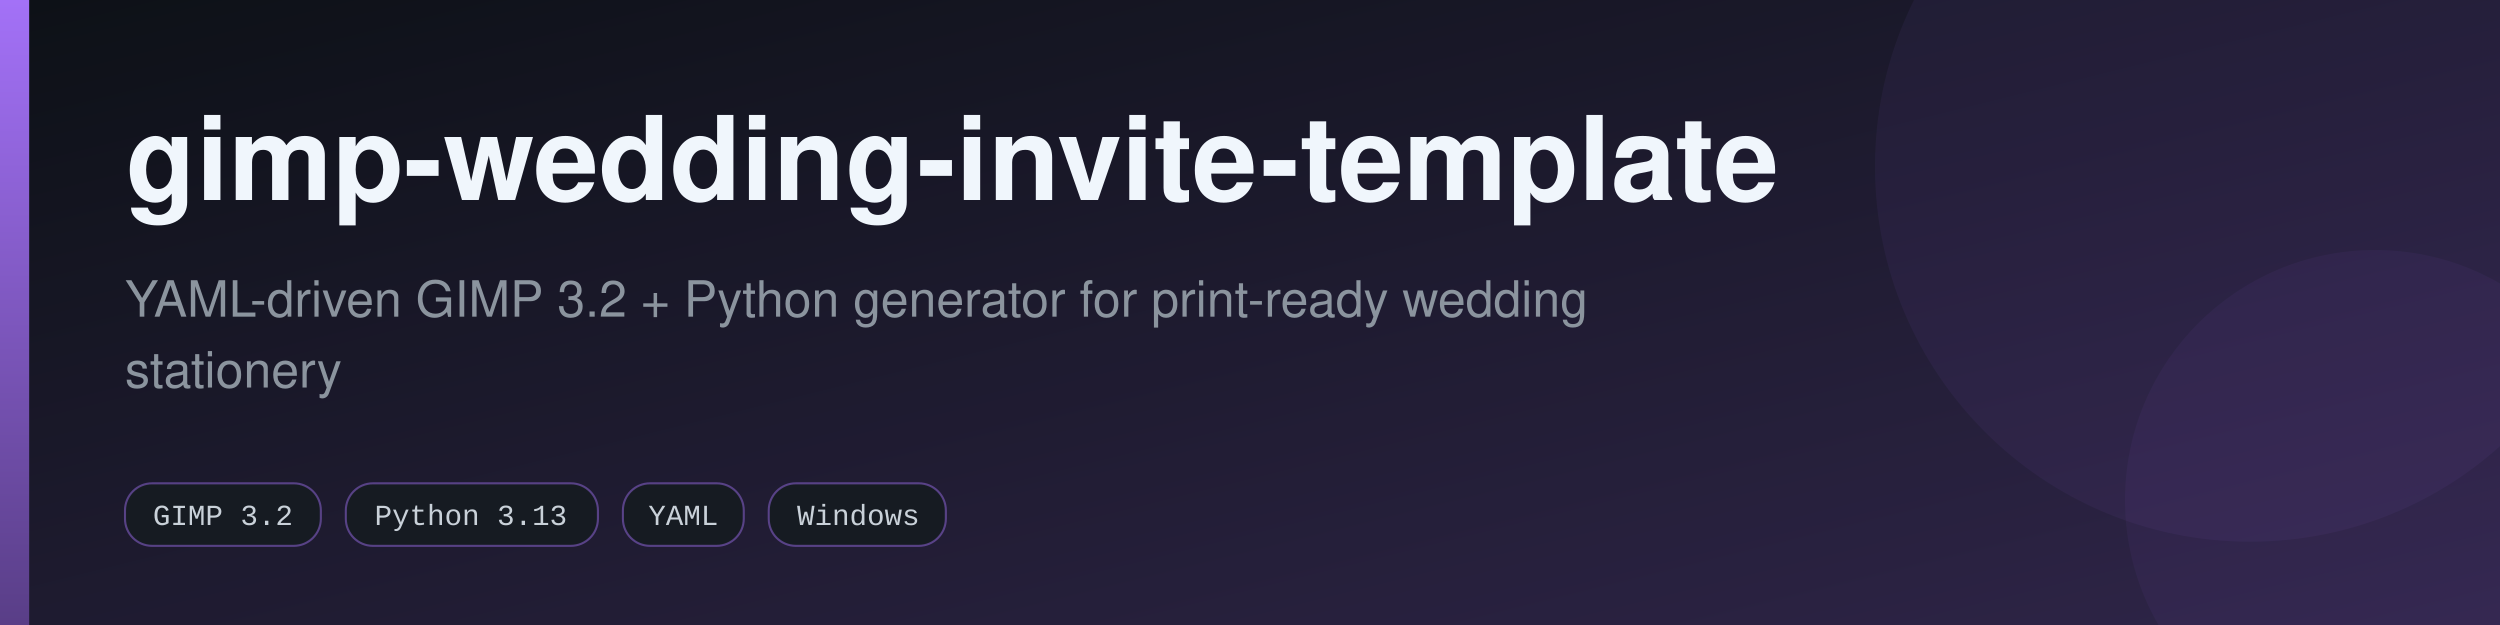
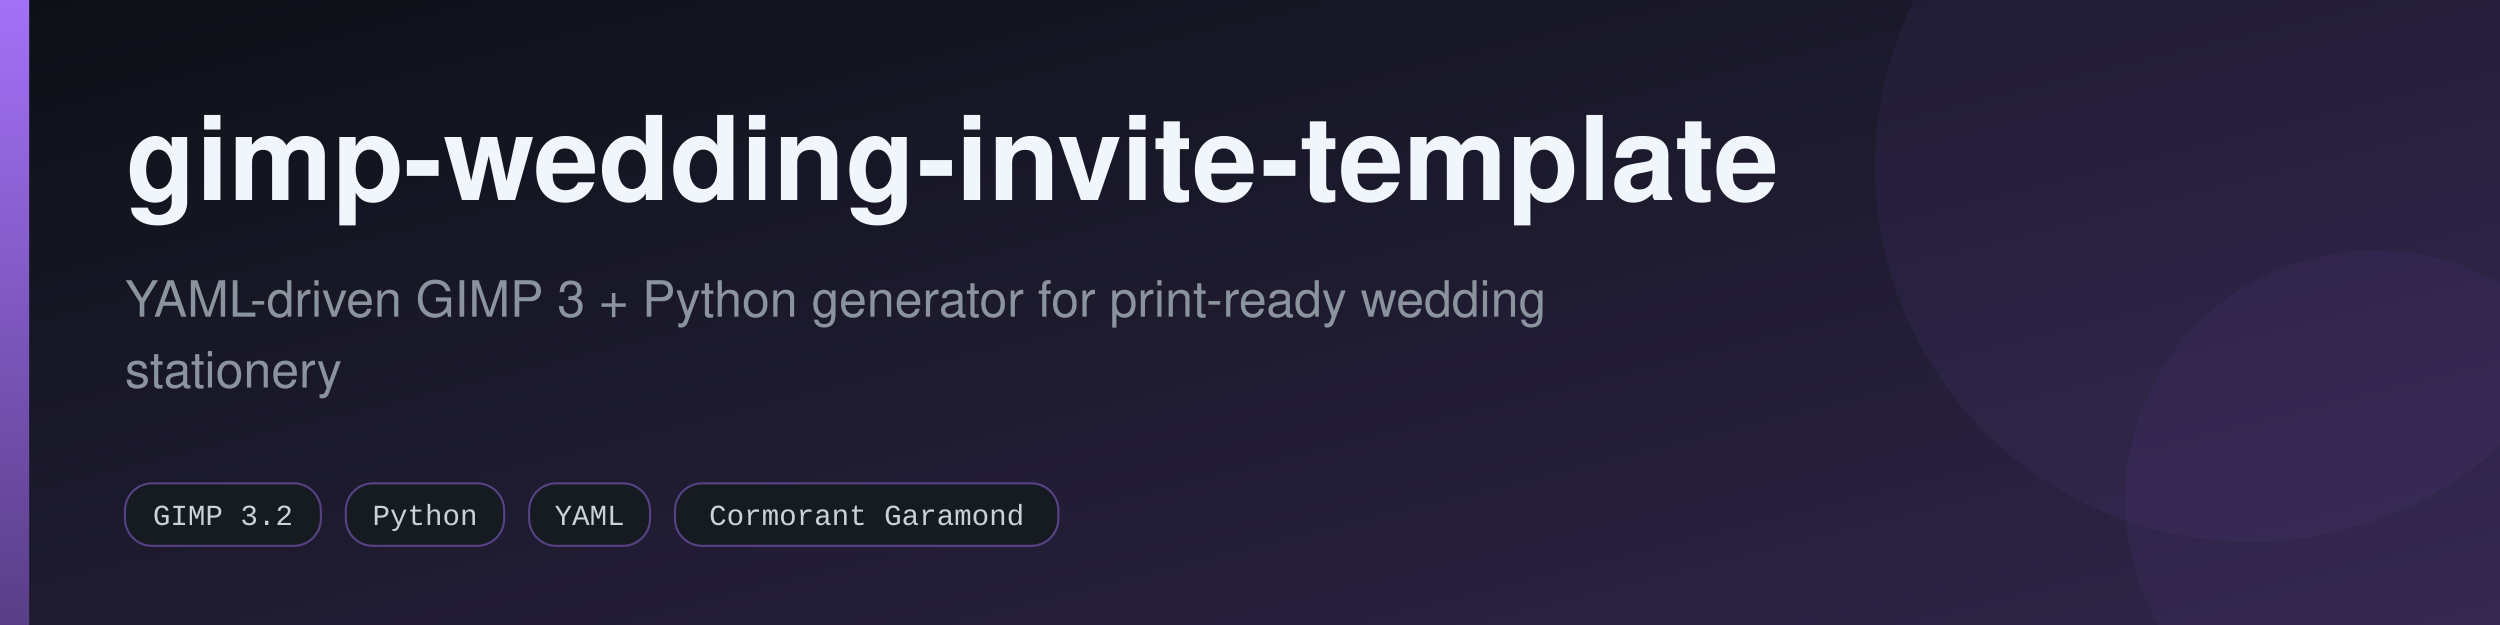
<svg xmlns="http://www.w3.org/2000/svg" width="1200" height="300" viewBox="0 0 1200 300" role="img" aria-label="gimp-wedding-invite-template">
  <defs>
    <linearGradient id="bg" x1="0" y1="0" x2="1" y2="1">
      <stop offset="0" stop-color="#0d1117" />
      <stop offset="1" stop-color="#593e87" />
    </linearGradient>
    <linearGradient id="accentbar" x1="0" y1="0" x2="0" y2="1">
      <stop offset="0" stop-color="#a371f7" />
      <stop offset="1" stop-color="#593e87" />
    </linearGradient>
  </defs>
  <rect width="1200" height="300" fill="url(#bg)" />
  <rect width="1200" height="300" fill="#0d1117" fill-opacity="0.55" />
  <rect x="0" y="0" width="14" height="300" fill="url(#accentbar)" />
  <circle cx="1080" cy="80" r="180" fill="#a371f7" fill-opacity="0.06" />
  <circle cx="1140" cy="240" r="120" fill="#a371f7" fill-opacity="0.05" />
  <text x="60" y="96" font-family="Segoe UI,Helvetica,Arial,sans-serif" font-size="56" font-weight="700" fill="#f0f6fc">gimp-wedding-invite-template</text>
-   <text x="60" y="152" font-family="Segoe UI,Helvetica,Arial,sans-serif" font-size="24" fill="#8b949e">YAML-driven GIMP 3.2 + Python generator for print-ready wedding</text>
+   <text x="60" y="152" font-family="Segoe UI,Helvetica,Arial,sans-serif" font-size="24" fill="#8b949e">YAML-driven GIMP 3 + Python generator for print-ready wedding</text>
  <text x="60" y="186" font-family="Segoe UI,Helvetica,Arial,sans-serif" font-size="24" fill="#8b949e">stationery</text>
  <g>
    <rect x="60" y="232" rx="13" ry="13" width="94" height="30" fill="#161b22" stroke="#a371f7" stroke-opacity="0.45" />
    <text x="107" y="252" text-anchor="middle" font-family="SFMono-Regular,Consolas,Liberation Mono,Menlo,monospace" font-size="14" fill="#c9d1d9">GIMP 3.2</text>
  </g>
  <g>
-     <rect x="166" y="232" rx="13" ry="13" width="121" height="30" fill="#161b22" stroke="#a371f7" stroke-opacity="0.45" />
-     <text x="226" y="252" text-anchor="middle" font-family="SFMono-Regular,Consolas,Liberation Mono,Menlo,monospace" font-size="14" fill="#c9d1d9">Python 3.13</text>
+     <rect x="166" y="232" rx="13" ry="13" width="76" height="30" fill="#161b22" stroke="#a371f7" stroke-opacity="0.45" />
+     <text x="204" y="252" text-anchor="middle" font-family="SFMono-Regular,Consolas,Liberation Mono,Menlo,monospace" font-size="14" fill="#c9d1d9">Python</text>
  </g>
  <g>
-     <rect x="299" y="232" rx="13" ry="13" width="58" height="30" fill="#161b22" stroke="#a371f7" stroke-opacity="0.45" />
-     <text x="328" y="252" text-anchor="middle" font-family="SFMono-Regular,Consolas,Liberation Mono,Menlo,monospace" font-size="14" fill="#c9d1d9">YAML</text>
+     <rect x="254" y="232" rx="13" ry="13" width="58" height="30" fill="#161b22" stroke="#a371f7" stroke-opacity="0.45" />
+     <text x="283" y="252" text-anchor="middle" font-family="SFMono-Regular,Consolas,Liberation Mono,Menlo,monospace" font-size="14" fill="#c9d1d9">YAML</text>
  </g>
  <g>
-     <rect x="369" y="232" rx="13" ry="13" width="85" height="30" fill="#161b22" stroke="#a371f7" stroke-opacity="0.45" />
-     <text x="412" y="252" text-anchor="middle" font-family="SFMono-Regular,Consolas,Liberation Mono,Menlo,monospace" font-size="14" fill="#c9d1d9">Windows</text>
+     <rect x="324" y="232" rx="13" ry="13" width="184" height="30" fill="#161b22" stroke="#a371f7" stroke-opacity="0.45" />
+     <text x="416" y="252" text-anchor="middle" font-family="SFMono-Regular,Consolas,Liberation Mono,Menlo,monospace" font-size="14" fill="#c9d1d9">Cormorant Garamond</text>
  </g>
</svg>
